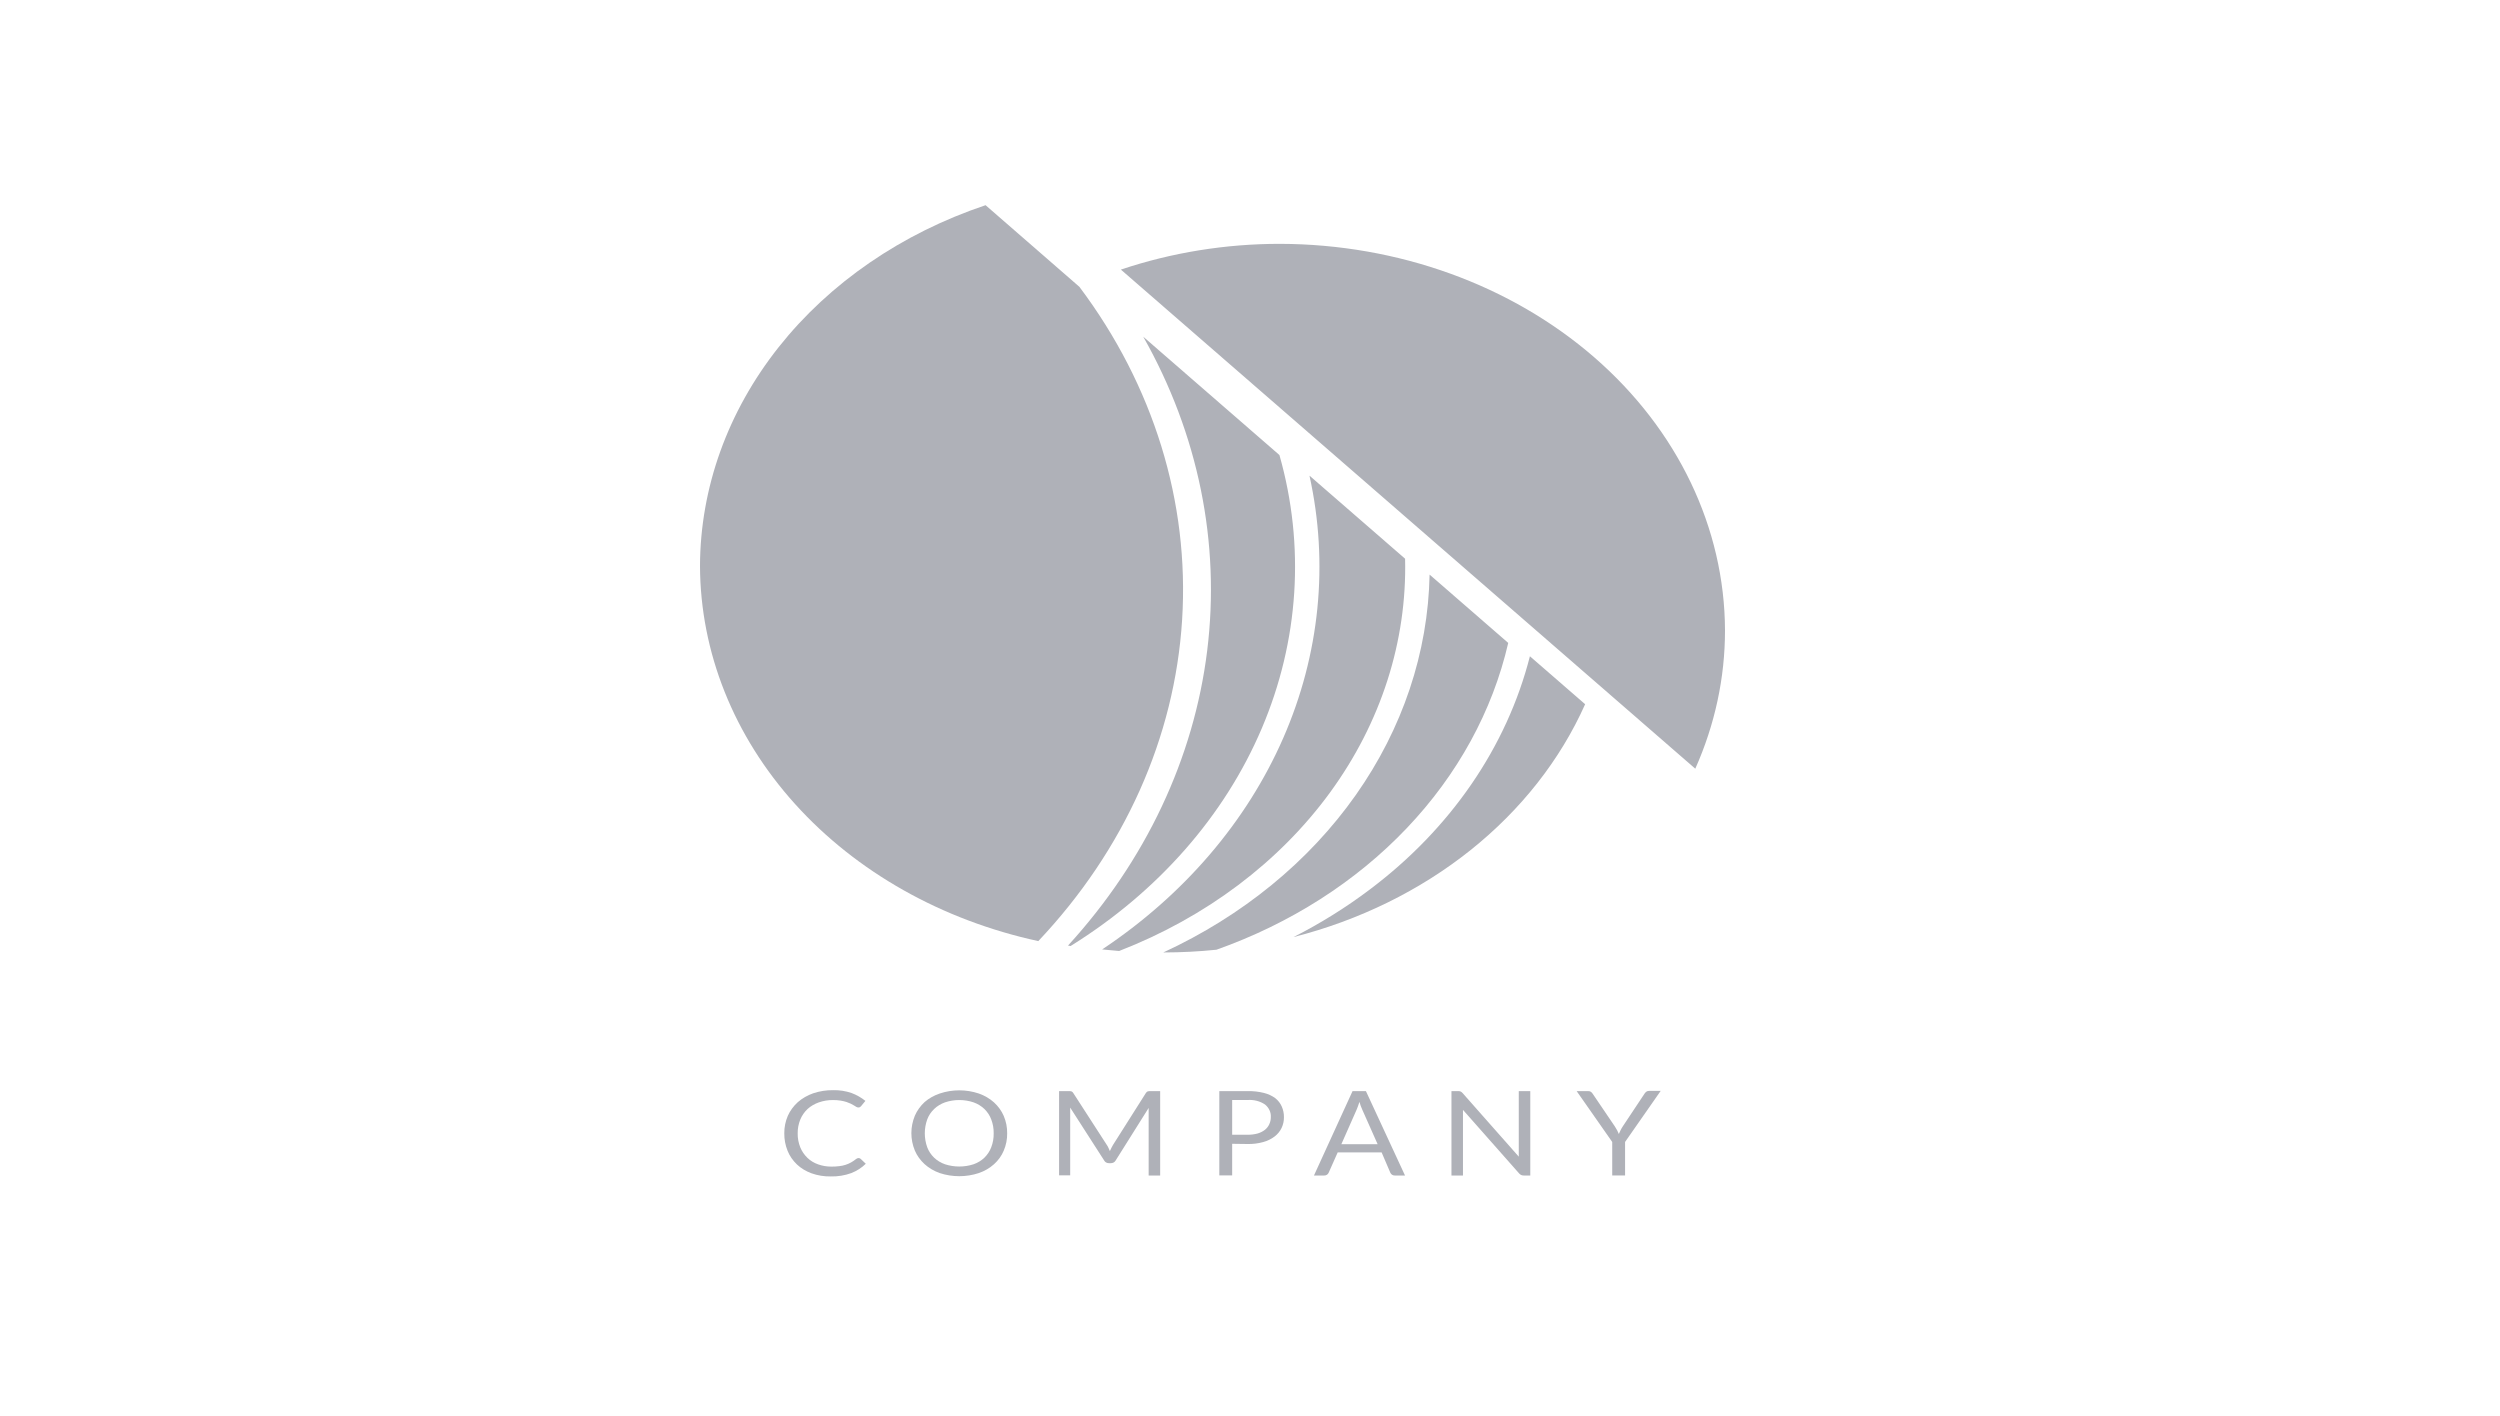
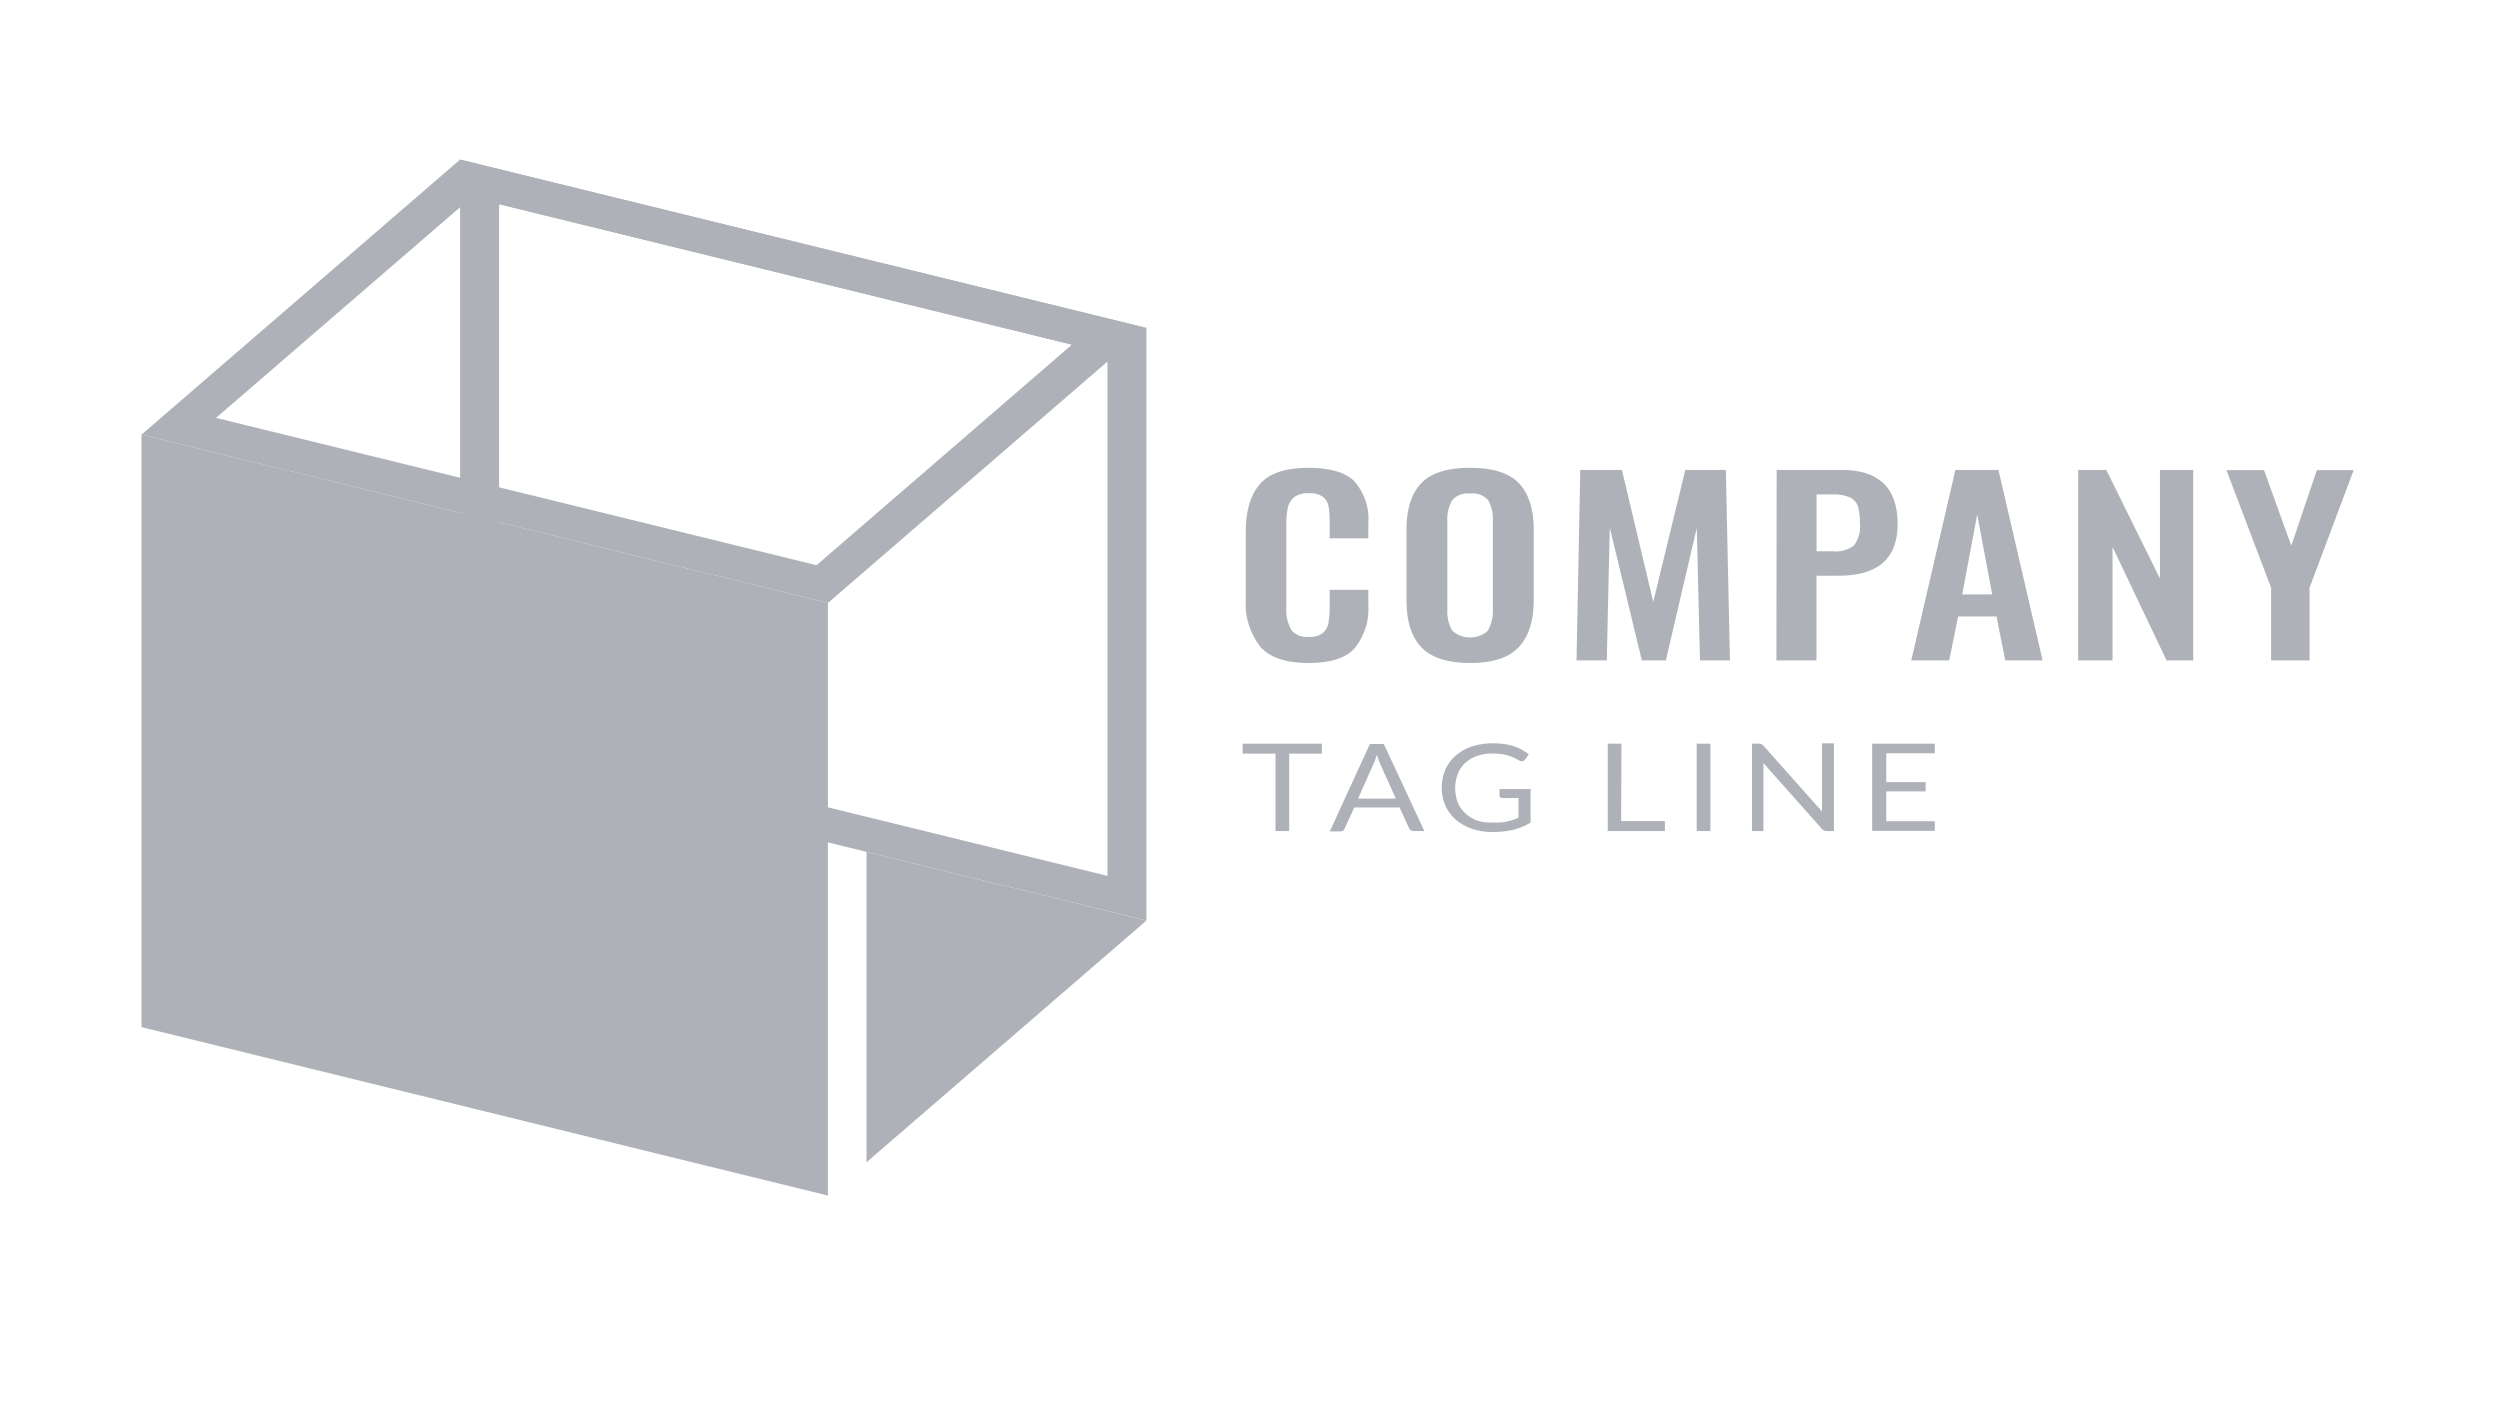
<svg xmlns="http://www.w3.org/2000/svg" width="106" height="60" viewBox="0 0 106 60" fill="none">
-   <path d="M36.406 49.101C36.422 49.102 36.438 49.105 36.452 49.111C36.467 49.116 36.48 49.124 36.491 49.135L36.709 49.343C36.539 49.512 36.33 49.647 36.095 49.739C35.82 49.839 35.524 49.888 35.226 49.881C34.945 49.886 34.667 49.841 34.408 49.748C34.174 49.663 33.964 49.536 33.791 49.374C33.616 49.206 33.48 49.01 33.394 48.796C33.298 48.557 33.251 48.306 33.254 48.054C33.251 47.8 33.301 47.548 33.404 47.31C33.5 47.095 33.643 46.899 33.827 46.732C34.013 46.569 34.236 46.441 34.481 46.355C34.75 46.265 35.036 46.22 35.324 46.223C35.591 46.217 35.857 46.258 36.106 46.344C36.322 46.425 36.52 46.538 36.693 46.678L36.51 46.9C36.497 46.916 36.481 46.93 36.464 46.941C36.442 46.953 36.416 46.959 36.39 46.957C36.362 46.956 36.334 46.947 36.311 46.934L36.213 46.874L36.076 46.798C36.017 46.77 35.956 46.746 35.894 46.725C35.813 46.7 35.73 46.68 35.645 46.666C35.538 46.649 35.43 46.641 35.321 46.642C35.114 46.64 34.908 46.674 34.716 46.742C34.537 46.805 34.375 46.9 34.241 47.021C34.105 47.15 34.001 47.302 33.933 47.467C33.856 47.655 33.819 47.854 33.822 48.054C33.818 48.257 33.856 48.459 33.933 48.651C34 48.815 34.103 48.965 34.236 49.094C34.361 49.215 34.516 49.309 34.688 49.369C34.867 49.433 35.057 49.465 35.25 49.464C35.361 49.465 35.473 49.459 35.583 49.445C35.763 49.426 35.935 49.372 36.087 49.286C36.163 49.242 36.236 49.193 36.303 49.139C36.331 49.116 36.367 49.103 36.406 49.101Z" fill="#AFB1B8" />
-   <path d="M42.704 48.054C42.708 48.305 42.658 48.555 42.557 48.791C42.468 49.004 42.328 49.199 42.146 49.363C41.965 49.526 41.745 49.654 41.502 49.738C40.968 49.915 40.378 49.915 39.844 49.738C39.603 49.653 39.385 49.524 39.204 49.361C39.022 49.195 38.881 48.999 38.789 48.783C38.593 48.306 38.593 47.785 38.789 47.308C38.882 47.092 39.023 46.895 39.204 46.727C39.386 46.569 39.604 46.446 39.844 46.365C40.377 46.185 40.969 46.185 41.502 46.365C41.744 46.45 41.963 46.578 42.145 46.741C42.325 46.906 42.465 47.1 42.557 47.312C42.658 47.55 42.708 47.801 42.704 48.054ZM42.132 48.054C42.136 47.853 42.101 47.653 42.028 47.462C41.967 47.298 41.868 47.147 41.736 47.019C41.609 46.897 41.451 46.801 41.276 46.739C40.888 46.609 40.458 46.609 40.071 46.739C39.895 46.801 39.738 46.897 39.61 47.019C39.477 47.146 39.376 47.297 39.315 47.462C39.177 47.847 39.177 48.26 39.315 48.646C39.377 48.81 39.477 48.961 39.61 49.089C39.738 49.21 39.895 49.305 40.071 49.366C40.459 49.492 40.887 49.492 41.276 49.366C41.451 49.305 41.608 49.21 41.736 49.089C41.867 48.96 41.966 48.809 42.028 48.646C42.101 48.455 42.136 48.255 42.132 48.054Z" fill="#AFB1B8" />
-   <path d="M47.001 48.675L47.059 48.807C47.08 48.76 47.099 48.717 47.121 48.675C47.142 48.63 47.166 48.587 47.192 48.544L48.585 46.344C48.613 46.306 48.637 46.282 48.664 46.275C48.702 46.265 48.74 46.261 48.779 46.263H49.191V49.843H48.703V47.211C48.703 47.178 48.703 47.14 48.703 47.099C48.7 47.059 48.7 47.017 48.703 46.976L47.301 49.208C47.283 49.241 47.255 49.269 47.219 49.289C47.183 49.309 47.142 49.319 47.099 49.319H47.02C46.978 49.319 46.936 49.309 46.9 49.289C46.864 49.27 46.836 49.241 46.819 49.208L45.376 46.962C45.376 47.005 45.376 47.047 45.376 47.09C45.376 47.133 45.376 47.17 45.376 47.204V49.835H44.905V46.263H45.316C45.355 46.261 45.394 46.265 45.431 46.275C45.465 46.29 45.492 46.314 45.507 46.344L46.93 48.547C46.958 48.587 46.982 48.63 47.001 48.675Z" fill="#AFB1B8" />
-   <path d="M52.244 48.497V49.838H51.699V46.263H52.915C53.145 46.259 53.373 46.286 53.594 46.341C53.77 46.385 53.934 46.461 54.074 46.564C54.195 46.661 54.288 46.781 54.346 46.915C54.411 47.06 54.442 47.216 54.439 47.372C54.441 47.529 54.407 47.684 54.338 47.829C54.273 47.966 54.172 48.088 54.044 48.187C53.904 48.294 53.739 48.375 53.561 48.423C53.349 48.482 53.127 48.51 52.904 48.506L52.244 48.497ZM52.244 48.113H52.904C53.047 48.115 53.19 48.096 53.327 48.059C53.439 48.026 53.543 47.973 53.632 47.905C53.714 47.839 53.777 47.758 53.817 47.668C53.862 47.572 53.884 47.47 53.883 47.367C53.889 47.268 53.871 47.168 53.828 47.076C53.786 46.983 53.721 46.9 53.638 46.832C53.429 46.69 53.168 46.622 52.904 46.64H52.244V48.113Z" fill="#AFB1B8" />
-   <path d="M59.573 49.842H59.142C59.099 49.844 59.057 49.832 59.022 49.809C58.991 49.787 58.967 49.758 58.951 49.726L58.581 48.862H56.718L56.334 49.726C56.32 49.758 56.296 49.786 56.266 49.807C56.231 49.831 56.188 49.844 56.143 49.842H55.712L57.348 46.263H57.915L59.573 49.842ZM56.874 48.513H58.411L57.763 47.056C57.713 46.947 57.672 46.834 57.64 46.72L57.577 46.907C57.558 46.964 57.536 47.016 57.517 47.059L56.874 48.513Z" fill="#AFB1B8" />
-   <path d="M61.929 46.279C61.961 46.295 61.989 46.317 62.011 46.343L64.396 49.042C64.396 48.999 64.396 48.956 64.396 48.916C64.396 48.876 64.396 48.836 64.396 48.798V46.263H64.884V49.842H64.612C64.573 49.843 64.534 49.836 64.5 49.821C64.466 49.804 64.436 49.782 64.412 49.755L62.03 47.059C62.032 47.1 62.032 47.141 62.03 47.182C62.03 47.222 62.03 47.258 62.03 47.291V49.842H61.542V46.263H61.831C61.864 46.262 61.898 46.268 61.929 46.279Z" fill="#AFB1B8" />
-   <path d="M68.903 48.419V49.84H68.358V48.419L66.85 46.263H67.338C67.38 46.261 67.422 46.272 67.455 46.294C67.485 46.317 67.51 46.344 67.529 46.374L68.472 47.765C68.51 47.824 68.543 47.879 68.57 47.931C68.598 47.983 68.62 48.033 68.639 48.082L68.709 47.928C68.736 47.872 68.767 47.818 68.802 47.765L69.732 46.365C69.751 46.337 69.775 46.312 69.803 46.289C69.835 46.265 69.877 46.252 69.92 46.254H70.413L68.903 48.419Z" fill="#AFB1B8" />
-   <path d="M46.731 40.256C46.968 40.282 47.209 40.303 47.451 40.322C51.13 38.893 54.242 36.552 56.399 33.594C58.555 30.636 59.66 27.191 59.576 23.69L55.522 20.168C56.346 23.895 55.96 27.748 54.408 31.296C52.855 34.844 50.197 37.946 46.731 40.256Z" fill="#AFB1B8" />
-   <path d="M45.284 40.092L45.393 40.111C49.097 37.809 51.92 34.595 53.499 30.884C55.078 27.173 55.339 23.135 54.248 19.294L48.474 14.277C50.809 18.401 51.749 23.016 51.185 27.586C50.62 32.156 48.574 36.493 45.284 40.092Z" fill="#AFB1B8" />
-   <path d="M64.868 27.826C63.887 31.673 61.504 35.142 58.074 37.719C57.072 38.475 55.991 39.15 54.845 39.732C57.639 39.019 60.206 37.758 62.35 36.046C64.494 34.334 66.157 32.217 67.21 29.859L64.868 27.826Z" fill="#AFB1B8" />
-   <path d="M63.949 27.26L60.615 24.363C60.551 27.666 59.47 30.894 57.484 33.711C55.499 36.529 52.681 38.833 49.324 40.384H49.341C50.089 40.383 50.836 40.345 51.579 40.268C54.716 39.155 57.488 37.385 59.646 35.115C61.805 32.846 63.283 30.147 63.949 27.26Z" fill="#AFB1B8" />
-   <path d="M45.766 12.161L41.788 8.7C38.232 9.894 35.174 11.993 33.013 14.722C30.853 17.451 29.691 20.683 29.68 23.996V23.996C29.693 27.656 31.111 31.208 33.709 34.089C36.307 36.97 39.937 39.016 44.024 39.903C47.672 36.041 49.809 31.269 50.122 26.28C50.435 21.291 48.909 16.345 45.766 12.161Z" fill="#AFB1B8" />
-   <path d="M73.14 26.727C73.126 22.385 71.134 18.224 67.6 15.153C64.066 12.083 59.276 10.352 54.278 10.339C51.969 10.337 49.679 10.708 47.525 11.431L71.88 32.593C72.714 30.722 73.141 28.733 73.14 26.727Z" fill="#AFB1B8" />
+   <path d="M53.425 27.408C52.982 26.818 52.77 26.121 52.82 25.42V22.536C52.82 21.653 53.021 20.981 53.422 20.521C53.822 20.062 54.511 19.833 55.487 19.835C56.404 19.835 57.056 20.031 57.441 20.422C57.861 20.921 58.065 21.531 58.018 22.146V22.824H56.377V22.137C56.383 21.913 56.367 21.688 56.33 21.466C56.306 21.314 56.223 21.173 56.095 21.067C55.927 20.953 55.715 20.897 55.501 20.912C55.276 20.897 55.053 20.956 54.876 21.076C54.733 21.194 54.637 21.348 54.604 21.516C54.557 21.751 54.535 21.99 54.539 22.229V25.728C54.513 26.065 54.586 26.403 54.75 26.71C54.831 26.814 54.945 26.896 55.077 26.948C55.21 27 55.356 27.019 55.501 27.003C55.711 27.018 55.919 26.962 56.082 26.845C56.215 26.73 56.301 26.581 56.326 26.42C56.364 26.188 56.382 25.953 56.377 25.719V25.009H58.018V25.657C58.064 26.299 57.865 26.936 57.451 27.47C57.074 27.898 56.431 28.112 55.487 28.112C54.543 28.112 53.829 27.883 53.425 27.408Z" fill="#AFB1B8" />
+   <path d="M60.257 27.438C59.842 26.989 59.635 26.335 59.635 25.47V22.437C59.635 21.58 59.842 20.932 60.257 20.492C60.671 20.052 61.364 19.833 62.336 19.835C63.301 19.835 63.99 20.054 64.405 20.492C64.819 20.932 65.03 21.58 65.03 22.437V25.47C65.03 26.326 64.819 26.983 64.398 27.435C63.977 27.886 63.291 28.112 62.336 28.112C61.381 28.112 60.675 27.883 60.257 27.438ZM63.1 26.71C63.249 26.429 63.316 26.121 63.297 25.813V22.099C63.316 21.797 63.25 21.495 63.104 21.22C63.02 21.113 62.904 21.03 62.769 20.978C62.633 20.926 62.483 20.908 62.336 20.926C62.188 20.909 62.038 20.927 61.902 20.978C61.766 21.03 61.649 21.114 61.565 21.22C61.415 21.494 61.348 21.797 61.368 22.099V25.83C61.347 26.139 61.415 26.447 61.565 26.728C61.66 26.822 61.779 26.898 61.911 26.95C62.043 27.002 62.187 27.029 62.333 27.029C62.478 27.029 62.622 27.002 62.754 26.95C62.887 26.898 63.005 26.822 63.1 26.728V26.71Z" fill="#AFB1B8" />
+   <path d="M67.004 19.924H68.77L70.098 25.519L71.457 19.924H73.176L73.35 28H72.079L71.943 22.387L70.632 28H69.613L68.254 22.366L68.128 28H66.844L67.004 19.924Z" fill="#AFB1B8" />
+   <path d="M75.33 19.924H78.082C79.667 19.924 80.46 20.688 80.46 22.217C80.46 23.681 79.625 24.413 77.956 24.411H77.019V28H75.32L75.33 19.924ZM77.681 23.375C77.849 23.394 78.019 23.381 78.181 23.336C78.342 23.292 78.49 23.219 78.615 23.12C78.81 22.848 78.896 22.527 78.86 22.208C78.869 21.962 78.841 21.715 78.778 21.475C78.754 21.395 78.712 21.319 78.653 21.253C78.595 21.187 78.522 21.132 78.439 21.091C78.203 20.993 77.942 20.949 77.681 20.962H77.022V23.375H77.681Z" fill="#AFB1B8" />
+   <path d="M82.909 19.924H84.734L86.606 28H85.022L84.652 26.138H83.025L82.644 28H81.038L82.909 19.924ZM84.469 25.203L83.833 21.812L83.198 25.203H84.469Z" fill="#AFB1B8" />
+   <path d="M88.117 19.924H89.306L91.582 24.531V19.924H92.992V28H91.861L89.571 23.191V28H88.114L88.117 19.924Z" fill="#AFB1B8" />
+   <path d="M96.294 24.921L94.402 19.935H95.996L97.151 23.138L98.234 19.935H99.794L97.925 24.921V28H96.294V24.921Z" fill="#AFB1B8" />
+   <path d="M56.048 31.532V31.954H54.662V35.236H54.081V31.954H52.688V31.532H56.048Z" fill="#AFB1B8" />
+   <path d="M60.393 35.236H59.944C59.899 35.239 59.854 35.226 59.819 35.201C59.785 35.179 59.759 35.15 59.744 35.116L59.343 34.236H57.42L57.019 35.116C57.008 35.153 56.987 35.187 56.958 35.216C56.922 35.24 56.878 35.253 56.832 35.251H56.384L58.083 31.547H58.674L60.393 35.236ZM57.58 33.861H59.183L58.504 32.353C58.454 32.239 58.412 32.123 58.378 32.004C58.354 32.075 58.334 32.142 58.314 32.201L58.252 32.356L57.58 33.861Z" fill="#AFB1B8" />
+   <path d="M63.321 34.872C63.428 34.877 63.534 34.877 63.64 34.872C63.732 34.864 63.823 34.849 63.912 34.828C63.995 34.811 64.077 34.788 64.157 34.761C64.232 34.734 64.306 34.702 64.384 34.67V33.837H63.705C63.688 33.838 63.671 33.836 63.656 33.831C63.64 33.825 63.625 33.818 63.613 33.808C63.602 33.799 63.593 33.789 63.587 33.777C63.581 33.766 63.579 33.753 63.579 33.74V33.456H64.897V34.875C64.79 34.942 64.676 35.001 64.558 35.051C64.437 35.103 64.31 35.145 64.181 35.177C64.042 35.213 63.9 35.238 63.756 35.254C63.591 35.27 63.426 35.277 63.26 35.277C62.967 35.279 62.676 35.233 62.404 35.139C62.15 35.051 61.918 34.919 61.724 34.752C61.535 34.583 61.386 34.384 61.286 34.166C61.179 33.92 61.126 33.659 61.13 33.397C61.126 33.133 61.178 32.871 61.283 32.623C61.38 32.403 61.53 32.203 61.721 32.036C61.915 31.869 62.146 31.739 62.401 31.652C62.691 31.557 63 31.511 63.311 31.514C63.469 31.514 63.627 31.524 63.783 31.546C63.921 31.566 64.057 31.597 64.187 31.64C64.306 31.678 64.42 31.728 64.527 31.787C64.631 31.845 64.73 31.909 64.823 31.98L64.66 32.209C64.647 32.23 64.628 32.248 64.605 32.26C64.581 32.272 64.555 32.279 64.527 32.279C64.49 32.278 64.453 32.268 64.422 32.25C64.371 32.227 64.317 32.197 64.255 32.162C64.183 32.123 64.107 32.09 64.028 32.062C63.926 32.027 63.822 32 63.715 31.98C63.573 31.958 63.428 31.947 63.284 31.948C63.06 31.946 62.837 31.981 62.628 32.051C62.439 32.116 62.269 32.216 62.129 32.344C61.988 32.477 61.88 32.634 61.813 32.804C61.661 33.206 61.661 33.638 61.813 34.039C61.887 34.214 62.003 34.372 62.153 34.506C62.292 34.633 62.461 34.733 62.648 34.799C62.864 34.863 63.093 34.888 63.321 34.872Z" fill="#AFB1B8" />
+   <path d="M68.736 34.814H70.591V35.236H68.169V31.532H68.75L68.736 34.814Z" fill="#AFB1B8" />
+   <path d="M72.521 35.236H71.94V31.532H72.521V35.236Z" fill="#AFB1B8" />
+   <path d="M74.681 31.549C74.716 31.566 74.746 31.589 74.77 31.617L77.253 34.409C77.25 34.365 77.25 34.321 77.253 34.277C77.253 34.236 77.253 34.195 77.253 34.157V31.517H77.759V35.236H77.467C77.424 35.239 77.38 35.232 77.341 35.216C77.306 35.197 77.275 35.173 77.25 35.145L74.77 32.356C74.77 32.4 74.77 32.441 74.77 32.482C74.77 32.523 74.77 32.561 74.77 32.596V35.236H74.284V31.532H74.586C74.619 31.532 74.651 31.538 74.681 31.549Z" fill="#AFB1B8" />
+   <path d="M82.036 31.532V31.939H79.978V33.162H81.646V33.555H79.978V34.819H82.036V35.227H79.38V31.532H82.036Z" fill="#AFB1B8" />
+   <path d="M21.162 8.656L46.957 14.979V37.137L21.162 30.816V8.656ZM19.507 6.767V31.893L48.608 39.029V13.905L19.507 6.767Z" fill="#AFB1B8" />
+   <path d="M35.104 50.692L6 43.55V18.427L35.104 25.566V50.692Z" fill="#AFB1B8" />
+   <path d="M19.99 8.371L45.448 14.615L34.621 23.965L9.159 17.718L19.99 8.371ZM19.507 6.767L6 18.428L35.104 25.566L48.608 13.905L19.507 6.767Z" fill="#AFB1B8" />
+   <path d="M36.741 49.279L48.608 39.032L36.741 36.119V49.279Z" fill="#AFB1B8" />
</svg>
